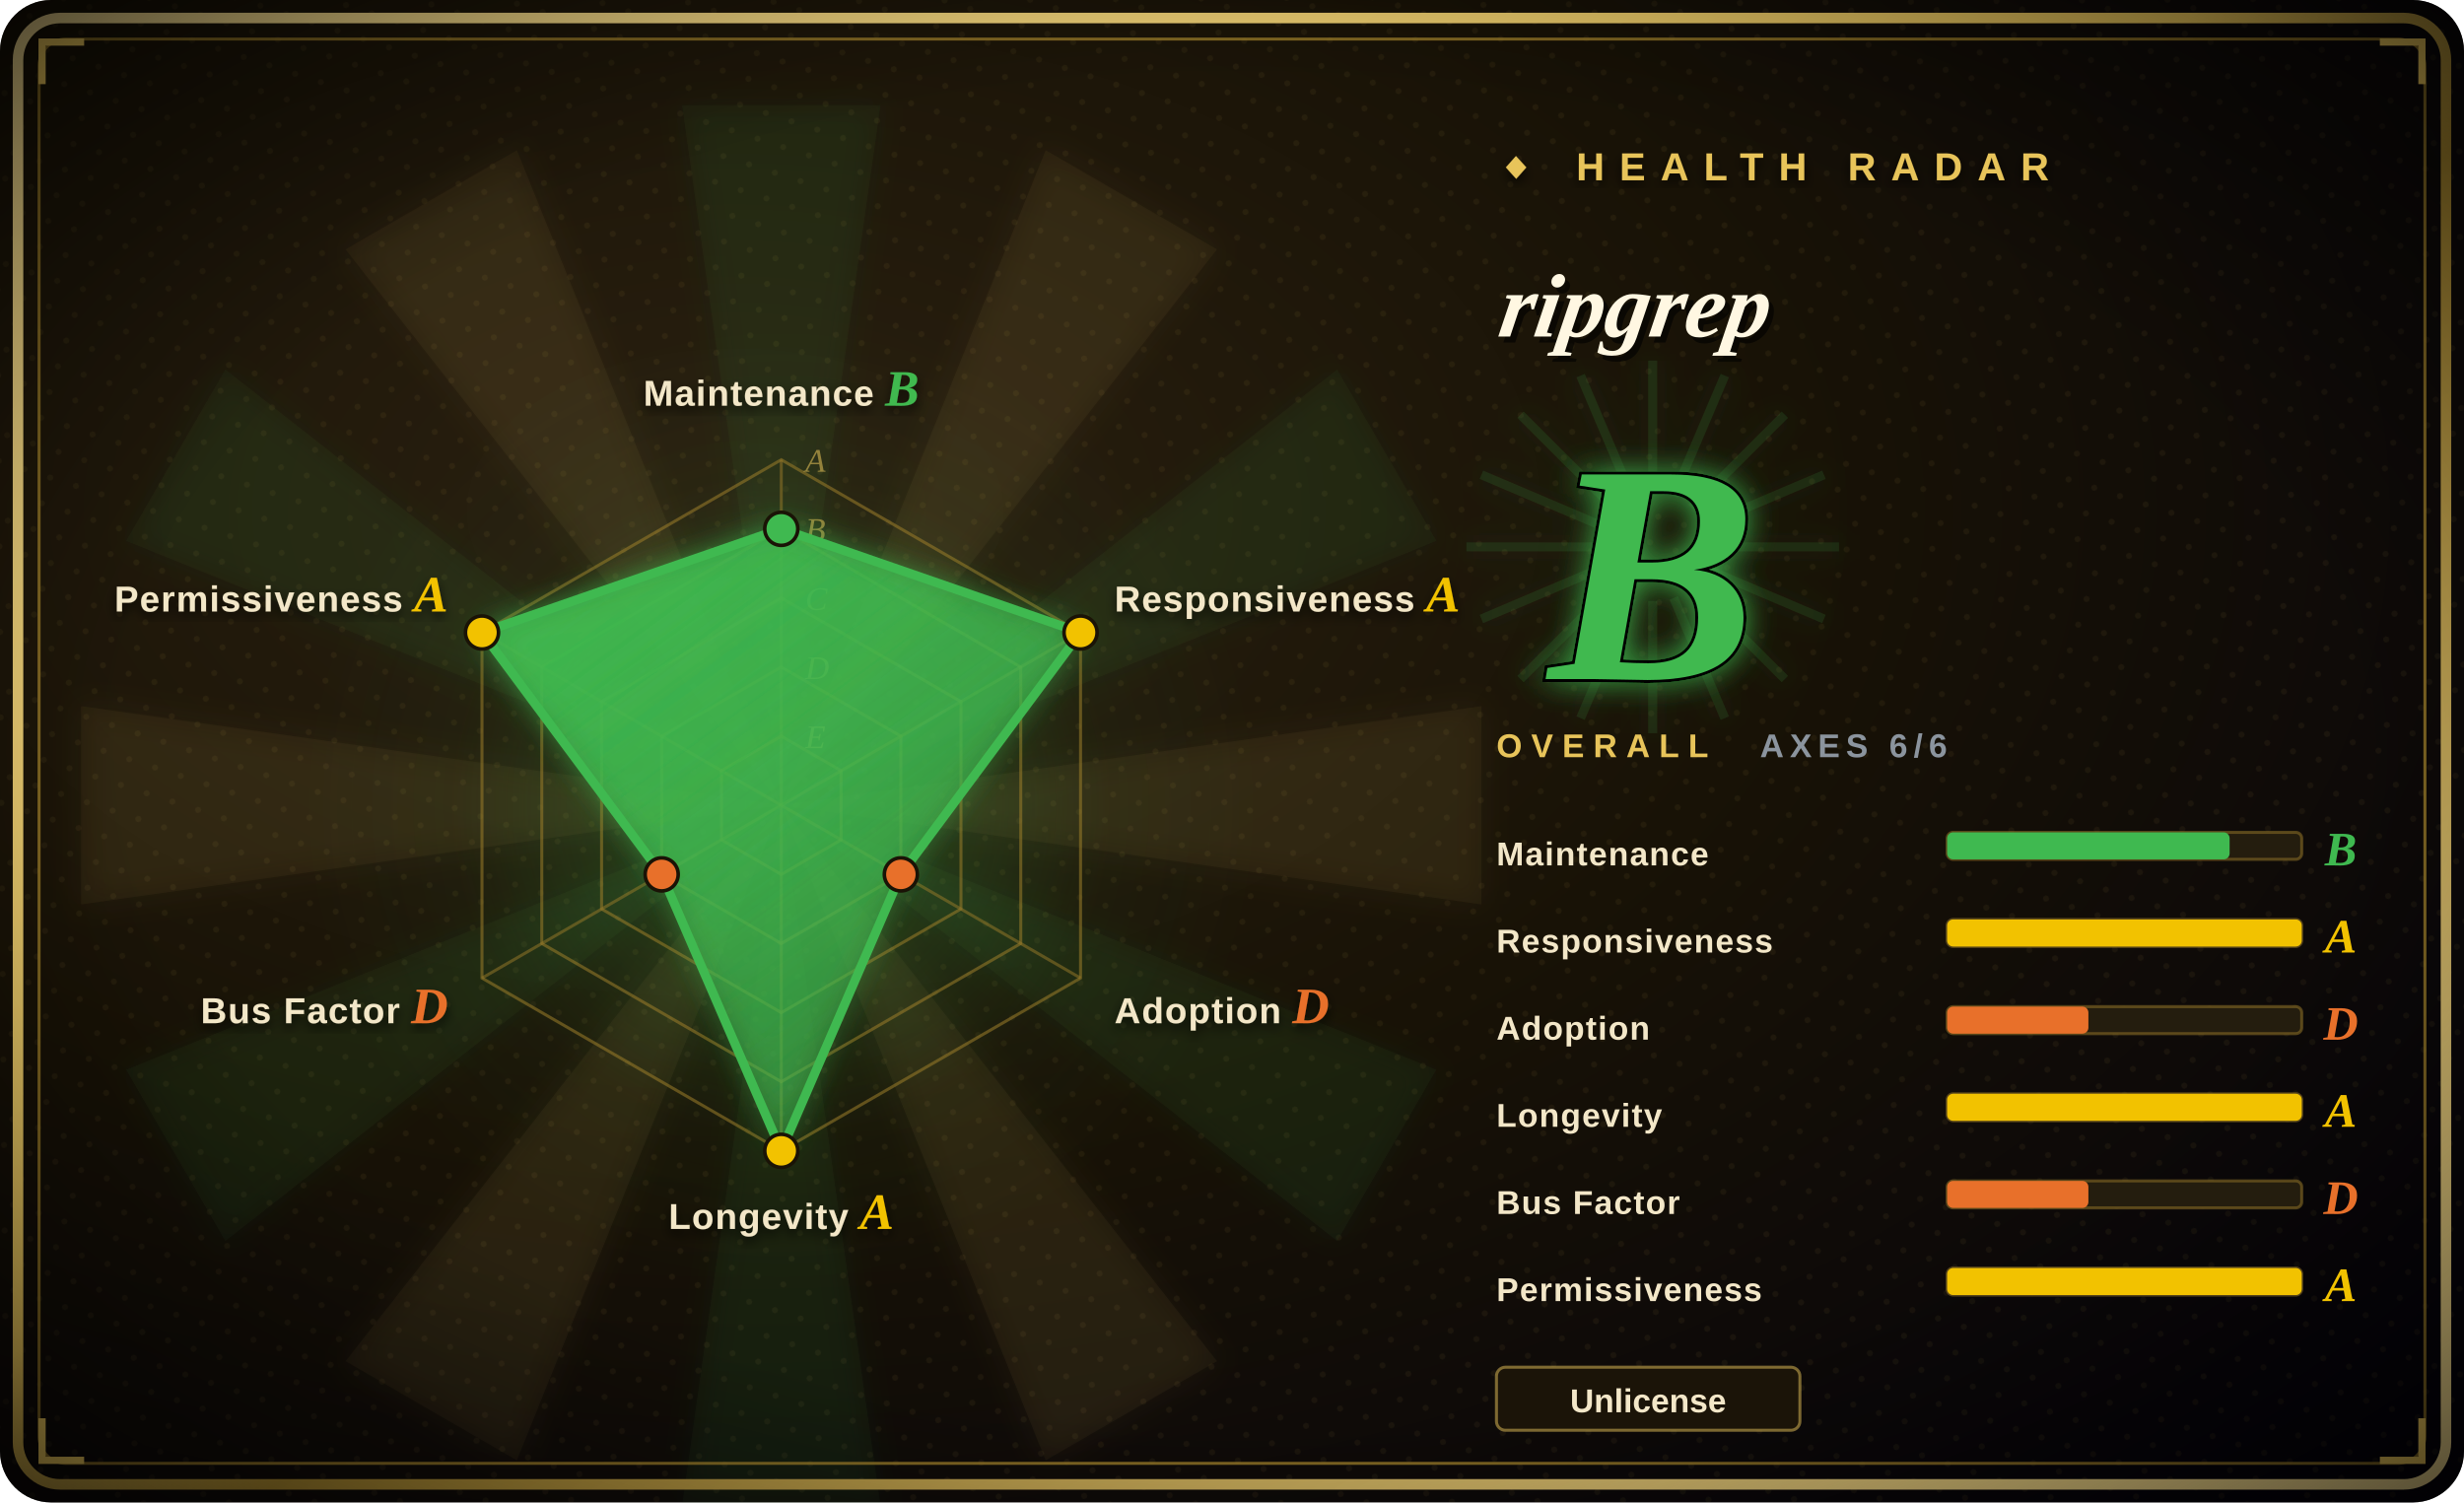
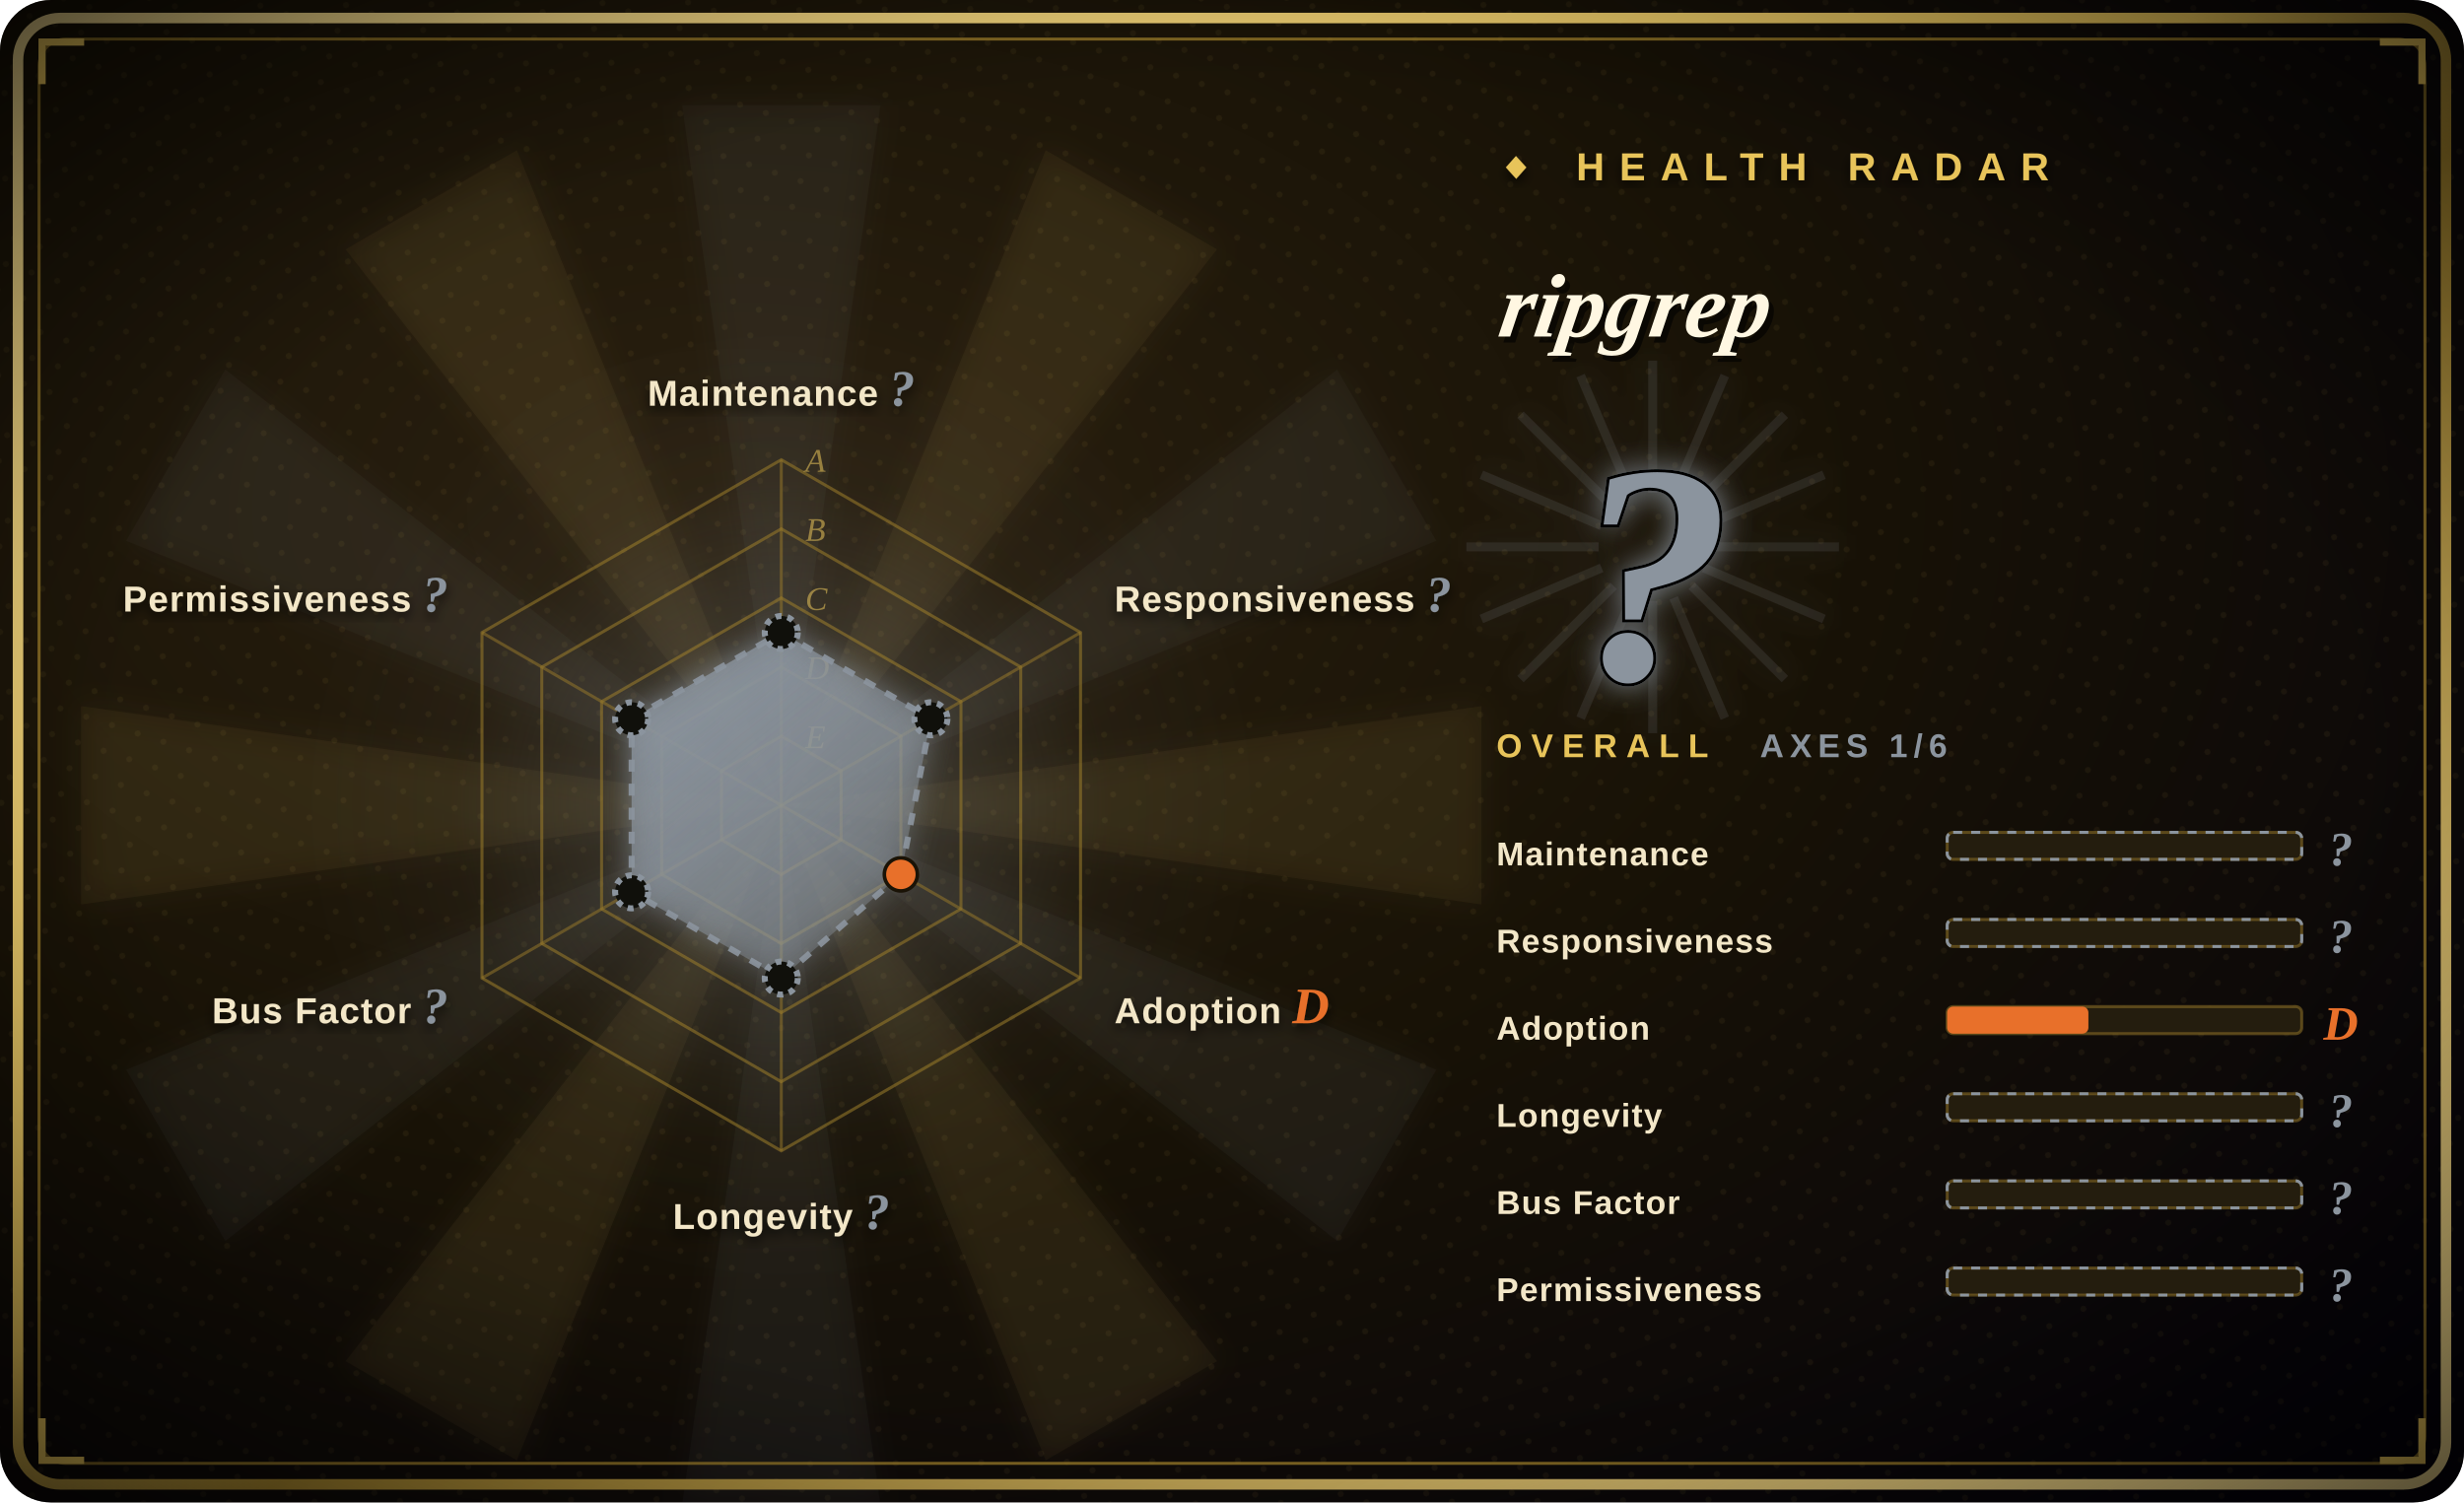
<svg xmlns="http://www.w3.org/2000/svg" width="820" height="500" viewBox="0 0 820 500">
  <defs>
    <radialGradient id="bg" cx="30%" cy="34%" r="90%">
      <stop offset="0%" stop-color="#2a2010" />
      <stop offset="48%" stop-color="#181206" />
      <stop offset="100%" stop-color="#05030a" />
    </radialGradient>
    <radialGradient id="vig" cx="50%" cy="50%" r="72%">
      <stop offset="62%" stop-color="#000000" stop-opacity="0" />
      <stop offset="100%" stop-color="#000000" stop-opacity="0.72" />
    </radialGradient>
    <linearGradient id="frame" x1="0" y1="0" x2="1" y2="1">
      <stop offset="0%" stop-color="#f6dd92" />
      <stop offset="45%" stop-color="#E8C45A" />
      <stop offset="55%" stop-color="#9c7d2a" />
      <stop offset="100%" stop-color="#f6dd92" />
    </linearGradient>
    <linearGradient id="poly" x1="0" y1="0" x2="0.7" y2="1">
-       <stop offset="0%" stop-color="#3FB950" stop-opacity="0.92" />
-       <stop offset="100%" stop-color="#3FB950" stop-opacity="0.34" />
+       <stop offset="0%" stop-color="#8B949E" stop-opacity="0.92" />
+       <stop offset="100%" stop-color="#8B949E" stop-opacity="0.34" />
    </linearGradient>
    <radialGradient id="halo" cx="50%" cy="50%" r="50%">
-       <stop offset="0%" stop-color="#3FB950" stop-opacity="0.34" />
-       <stop offset="68%" stop-color="#3FB950" stop-opacity="0.04" />
-       <stop offset="100%" stop-color="#3FB950" stop-opacity="0" />
+       <stop offset="0%" stop-color="#8B949E" stop-opacity="0.34" />
+       <stop offset="68%" stop-color="#8B949E" stop-opacity="0.04" />
+       <stop offset="100%" stop-color="#8B949E" stop-opacity="0" />
    </radialGradient>
    <filter id="glow" x="-60%" y="-60%" width="220%" height="220%">
      <feGaussianBlur stdDeviation="5" result="b" />
      <feMerge>
        <feMergeNode in="b" />
        <feMergeNode in="SourceGraphic" />
      </feMerge>
    </filter>
    <filter id="soft" x="-30%" y="-30%" width="160%" height="160%">
      <feDropShadow dx="0" dy="2" stdDeviation="2" flood-color="#000" flood-opacity="0.7" />
    </filter>
    <pattern id="halftone" width="9" height="9" patternUnits="userSpaceOnUse" patternTransform="rotate(18)">
      <circle cx="2" cy="2" r="1" fill="#E8C45A" fill-opacity="0.06" />
    </pattern>
  </defs>
  <rect width="820" height="500" rx="17" fill="url(#bg)" />
  <rect width="820" height="500" rx="17" fill="url(#halftone)" />
  <g opacity="0.5" filter="url(#glow)">
    <path d="M260,268 L493,235 L493,301 Z" fill="#E8C45A" fill-opacity="0.10" />
-     <path d="M260,268 L478,356 L445,413 Z" fill="#3FB950" fill-opacity="0.10" />
+     <path d="M260,268 L478,356 L445,413 Z" fill="#8B949E" fill-opacity="0.10" />
    <path d="M260,268 L405,453 L348,486 Z" fill="#E8C45A" fill-opacity="0.10" />
-     <path d="M260,268 L293,501 L227,501 Z" fill="#3FB950" fill-opacity="0.10" />
+     <path d="M260,268 L293,501 L227,501 Z" fill="#8B949E" fill-opacity="0.10" />
    <path d="M260,268 L172,486 L115,453 Z" fill="#E8C45A" fill-opacity="0.10" />
-     <path d="M260,268 L75,413 L42,356 Z" fill="#3FB950" fill-opacity="0.10" />
+     <path d="M260,268 L75,413 L42,356 Z" fill="#8B949E" fill-opacity="0.10" />
    <path d="M260,268 L27,301 L27,235 Z" fill="#E8C45A" fill-opacity="0.10" />
-     <path d="M260,268 L42,180 L75,123 Z" fill="#3FB950" fill-opacity="0.10" />
+     <path d="M260,268 L42,180 L75,123 Z" fill="#8B949E" fill-opacity="0.10" />
    <path d="M260,268 L115,83 L172,50 Z" fill="#E8C45A" fill-opacity="0.10" />
-     <path d="M260,268 L227,35 L293,35 Z" fill="#3FB950" fill-opacity="0.10" />
+     <path d="M260,268 L227,35 L293,35 Z" fill="#8B949E" fill-opacity="0.10" />
    <path d="M260,268 L348,50 L405,83 Z" fill="#E8C45A" fill-opacity="0.10" />
-     <path d="M260,268 L445,123 L478,180 Z" fill="#3FB950" fill-opacity="0.10" />
+     <path d="M260,268 L445,123 L478,180 Z" fill="#8B949E" fill-opacity="0.10" />
  </g>
  <circle cx="260" cy="268" r="161" fill="url(#halo)" />
  <rect x="6" y="6" width="808" height="488" rx="14" fill="none" stroke="url(#frame)" stroke-width="3.5" />
  <rect x="13" y="13" width="794" height="474" rx="9" fill="none" stroke="#9c7d2a" stroke-width="1" stroke-opacity="0.8" />
  <path d="M14,28 L14,14 L28,14" fill="none" stroke="#E8C45A" stroke-width="2.4" />
  <path d="M806,28 L806,14 L792,14" fill="none" stroke="#E8C45A" stroke-width="2.4" />
  <path d="M14,472 L14,486 L28,486" fill="none" stroke="#E8C45A" stroke-width="2.4" />
  <path d="M806,472 L806,486 L792,486" fill="none" stroke="#E8C45A" stroke-width="2.4" />
  <rect width="820" height="500" rx="17" fill="url(#vig)" />
  <polygon points="260.0,153.0 359.6,210.5 359.6,325.5 260.0,383.0 160.4,325.5 160.4,210.5" fill="none" stroke="#9c7d2a" stroke-opacity="0.55" stroke-width="1" />
  <polygon points="260.0,176.0 339.7,222.0 339.7,314.0 260.0,360.0 180.3,314.0 180.3,222.0" fill="none" stroke="#9c7d2a" stroke-opacity="0.55" stroke-width="1" />
  <polygon points="260.0,199.0 319.8,233.5 319.8,302.5 260.0,337.0 200.2,302.5 200.2,233.5" fill="none" stroke="#9c7d2a" stroke-opacity="0.55" stroke-width="1" />
  <polygon points="260.0,222.0 299.8,245.0 299.8,291.0 260.0,314.0 220.2,291.0 220.2,245.0" fill="none" stroke="#9c7d2a" stroke-opacity="0.55" stroke-width="1" />
  <polygon points="260.0,245.0 279.9,256.5 279.9,279.5 260.0,291.0 240.1,279.5 240.1,256.5" fill="none" stroke="#9c7d2a" stroke-opacity="0.55" stroke-width="1" />
  <line x1="260" y1="268" x2="260.0" y2="153.0" stroke="#9c7d2a" stroke-opacity="0.5" stroke-width="1" />
  <line x1="260" y1="268" x2="359.6" y2="210.5" stroke="#9c7d2a" stroke-opacity="0.5" stroke-width="1" />
  <line x1="260" y1="268" x2="359.6" y2="325.5" stroke="#9c7d2a" stroke-opacity="0.5" stroke-width="1" />
  <line x1="260" y1="268" x2="260.0" y2="383.0" stroke="#9c7d2a" stroke-opacity="0.5" stroke-width="1" />
  <line x1="260" y1="268" x2="160.4" y2="325.5" stroke="#9c7d2a" stroke-opacity="0.5" stroke-width="1" />
  <line x1="260" y1="268" x2="160.4" y2="210.5" stroke="#9c7d2a" stroke-opacity="0.5" stroke-width="1" />
  <text x="268" y="157.0" font-size="11" font-style="italic" fill="#E8C45A" fill-opacity="0.55" font-family="'Georgia','Times New Roman',serif">A</text>
  <text x="268" y="180.0" font-size="11" font-style="italic" fill="#E8C45A" fill-opacity="0.55" font-family="'Georgia','Times New Roman',serif">B</text>
  <text x="268" y="203.0" font-size="11" font-style="italic" fill="#E8C45A" fill-opacity="0.55" font-family="'Georgia','Times New Roman',serif">C</text>
  <text x="268" y="226.0" font-size="11" font-style="italic" fill="#E8C45A" fill-opacity="0.55" font-family="'Georgia','Times New Roman',serif">D</text>
  <text x="268" y="249.0" font-size="11" font-style="italic" fill="#E8C45A" fill-opacity="0.55" font-family="'Georgia','Times New Roman',serif">E</text>
-   <polygon points="260.0,176.0 359.6,210.5 299.8,291.0 260.0,383.0 220.2,291.0 160.4,210.5" fill="url(#poly)" filter="url(#glow)" />
-   <line x1="260.0" y1="176.0" x2="359.6" y2="210.5" stroke="#3FB950" stroke-width="3" />
-   <line x1="359.6" y1="210.5" x2="299.8" y2="291.0" stroke="#3FB950" stroke-width="3" />
-   <line x1="299.8" y1="291.0" x2="260.0" y2="383.0" stroke="#3FB950" stroke-width="3" />
-   <line x1="260.0" y1="383.0" x2="220.2" y2="291.0" stroke="#3FB950" stroke-width="3" />
-   <line x1="220.2" y1="291.0" x2="160.4" y2="210.5" stroke="#3FB950" stroke-width="3" />
-   <line x1="160.4" y1="210.5" x2="260.0" y2="176.0" stroke="#3FB950" stroke-width="3" />
-   <circle cx="260.0" cy="176.0" r="5.5" fill="#3FB950" stroke="#1a1306" stroke-width="1.2" />
-   <circle cx="359.6" cy="210.5" r="5.5" fill="#F2C200" stroke="#1a1306" stroke-width="1.2" />
+   <polygon points="260.0,210.5 309.8,239.2 299.8,291.0 260.0,325.5 210.2,296.8 210.2,239.2" fill="url(#poly)" filter="url(#glow)" />
+   <line x1="260.0" y1="210.5" x2="309.8" y2="239.2" stroke="#8B949E" stroke-width="2" stroke-dasharray="4 4" stroke-opacity="0.92" />
+   <line x1="309.8" y1="239.2" x2="299.8" y2="291.0" stroke="#8B949E" stroke-width="2" stroke-dasharray="4 4" stroke-opacity="0.92" />
+   <line x1="299.8" y1="291.0" x2="260.0" y2="325.5" stroke="#8B949E" stroke-width="2" stroke-dasharray="4 4" stroke-opacity="0.92" />
+   <line x1="260.0" y1="325.5" x2="210.2" y2="296.8" stroke="#8B949E" stroke-width="2" stroke-dasharray="4 4" stroke-opacity="0.92" />
+   <line x1="210.2" y1="296.8" x2="210.2" y2="239.2" stroke="#8B949E" stroke-width="2" stroke-dasharray="4 4" stroke-opacity="0.92" />
+   <line x1="210.2" y1="239.2" x2="260.0" y2="210.5" stroke="#8B949E" stroke-width="2" stroke-dasharray="4 4" stroke-opacity="0.92" />
+   <circle cx="260.0" cy="210.5" r="5.5" fill="#10100b" stroke="#8B949E" stroke-width="2" stroke-dasharray="2 2" />
+   <circle cx="309.8" cy="239.2" r="5.5" fill="#10100b" stroke="#8B949E" stroke-width="2" stroke-dasharray="2 2" />
  <circle cx="299.8" cy="291.0" r="5.5" fill="#E8702A" stroke="#1a1306" stroke-width="1.2" />
-   <circle cx="260.0" cy="383.0" r="5.5" fill="#F2C200" stroke="#1a1306" stroke-width="1.2" />
-   <circle cx="220.2" cy="291.0" r="5.5" fill="#E8702A" stroke="#1a1306" stroke-width="1.2" />
-   <circle cx="160.4" cy="210.5" r="5.5" fill="#F2C200" stroke="#1a1306" stroke-width="1.2" />
-   <text x="260.0" y="135.0" font-size="12" font-weight="900" fill="#f3e7c8" text-anchor="middle" font-family="'Arial Black','Helvetica Neue',Arial,sans-serif" letter-spacing="0.4" filter="url(#soft)">Maintenance <tspan fill="#3FB950" font-family="'Georgia','Times New Roman',serif" font-style="italic" font-size="17">B</tspan>
+   <circle cx="260.0" cy="325.5" r="5.5" fill="#10100b" stroke="#8B949E" stroke-width="2" stroke-dasharray="2 2" />
+   <circle cx="210.2" cy="296.8" r="5.5" fill="#10100b" stroke="#8B949E" stroke-width="2" stroke-dasharray="2 2" />
+   <circle cx="210.2" cy="239.2" r="5.5" fill="#10100b" stroke="#8B949E" stroke-width="2" stroke-dasharray="2 2" />
+   <text x="260.0" y="135.0" font-size="12" font-weight="900" fill="#f3e7c8" text-anchor="middle" font-family="'Arial Black','Helvetica Neue',Arial,sans-serif" letter-spacing="0.4" filter="url(#soft)">Maintenance <tspan fill="#8B949E" font-family="'Georgia','Times New Roman',serif" font-style="italic" font-size="17">?</tspan>
  </text>
-   <text x="370.9" y="203.5" font-size="12" font-weight="900" fill="#f3e7c8" text-anchor="start" font-family="'Arial Black','Helvetica Neue',Arial,sans-serif" letter-spacing="0.4" filter="url(#soft)">Responsiveness <tspan fill="#F2C200" font-family="'Georgia','Times New Roman',serif" font-style="italic" font-size="17">A</tspan>
+   <text x="370.9" y="203.5" font-size="12" font-weight="900" fill="#f3e7c8" text-anchor="start" font-family="'Arial Black','Helvetica Neue',Arial,sans-serif" letter-spacing="0.4" filter="url(#soft)">Responsiveness <tspan fill="#8B949E" font-family="'Georgia','Times New Roman',serif" font-style="italic" font-size="17">?</tspan>
  </text>
  <text x="370.9" y="340.5" font-size="12" font-weight="900" fill="#f3e7c8" text-anchor="start" font-family="'Arial Black','Helvetica Neue',Arial,sans-serif" letter-spacing="0.4" filter="url(#soft)">Adoption <tspan fill="#E8702A" font-family="'Georgia','Times New Roman',serif" font-style="italic" font-size="17">D</tspan>
  </text>
-   <text x="260.0" y="409.0" font-size="12" font-weight="900" fill="#f3e7c8" text-anchor="middle" font-family="'Arial Black','Helvetica Neue',Arial,sans-serif" letter-spacing="0.4" filter="url(#soft)">Longevity <tspan fill="#F2C200" font-family="'Georgia','Times New Roman',serif" font-style="italic" font-size="17">A</tspan>
+   <text x="260.0" y="409.0" font-size="12" font-weight="900" fill="#f3e7c8" text-anchor="middle" font-family="'Arial Black','Helvetica Neue',Arial,sans-serif" letter-spacing="0.4" filter="url(#soft)">Longevity <tspan fill="#8B949E" font-family="'Georgia','Times New Roman',serif" font-style="italic" font-size="17">?</tspan>
  </text>
-   <text x="149.1" y="340.5" font-size="12" font-weight="900" fill="#f3e7c8" text-anchor="end" font-family="'Arial Black','Helvetica Neue',Arial,sans-serif" letter-spacing="0.4" filter="url(#soft)">Bus Factor <tspan fill="#E8702A" font-family="'Georgia','Times New Roman',serif" font-style="italic" font-size="17">D</tspan>
+   <text x="149.1" y="340.5" font-size="12" font-weight="900" fill="#f3e7c8" text-anchor="end" font-family="'Arial Black','Helvetica Neue',Arial,sans-serif" letter-spacing="0.4" filter="url(#soft)">Bus Factor <tspan fill="#8B949E" font-family="'Georgia','Times New Roman',serif" font-style="italic" font-size="17">?</tspan>
  </text>
-   <text x="149.1" y="203.5" font-size="12" font-weight="900" fill="#f3e7c8" text-anchor="end" font-family="'Arial Black','Helvetica Neue',Arial,sans-serif" letter-spacing="0.4" filter="url(#soft)">Permissiveness <tspan fill="#F2C200" font-family="'Georgia','Times New Roman',serif" font-style="italic" font-size="17">A</tspan>
+   <text x="149.1" y="203.5" font-size="12" font-weight="900" fill="#f3e7c8" text-anchor="end" font-family="'Arial Black','Helvetica Neue',Arial,sans-serif" letter-spacing="0.4" filter="url(#soft)">Permissiveness <tspan fill="#8B949E" font-family="'Georgia','Times New Roman',serif" font-style="italic" font-size="17">?</tspan>
  </text>
  <text x="498" y="60" font-size="13" letter-spacing="5" fill="#E8C45A" font-weight="900" font-family="'Arial Black','Helvetica Neue',Arial,sans-serif" filter="url(#soft)">◆ HEALTH RADAR</text>
  <g transform="translate(498,112) skewX(-9)">
    <text x="2" y="2" font-size="30" font-weight="900" font-style="italic" fill="#000" fill-opacity="0.6" font-family="'Georgia','Times New Roman',serif">ripgrep</text>
    <text x="0" y="0" font-size="30" font-weight="900" font-style="italic" fill="#fff7e2" font-family="'Georgia','Times New Roman',serif">ripgrep</text>
  </g>
  <line x1="498" y1="124" x2="648" y2="124" stroke="url(#frame)" stroke-width="2" />
  <g opacity="0.85" filter="url(#glow)">
-     <line x1="568" y1="182" x2="612" y2="182" stroke="#3FB950" stroke-opacity="0.16" stroke-width="3" />
-     <line x1="567" y1="189" x2="607" y2="206" stroke="#3FB950" stroke-opacity="0.16" stroke-width="3" />
-     <line x1="563" y1="195" x2="594" y2="226" stroke="#3FB950" stroke-opacity="0.16" stroke-width="3" />
-     <line x1="557" y1="199" x2="574" y2="239" stroke="#3FB950" stroke-opacity="0.16" stroke-width="3" />
-     <line x1="550" y1="200" x2="550" y2="244" stroke="#3FB950" stroke-opacity="0.16" stroke-width="3" />
-     <line x1="543" y1="199" x2="526" y2="239" stroke="#3FB950" stroke-opacity="0.16" stroke-width="3" />
-     <line x1="537" y1="195" x2="506" y2="226" stroke="#3FB950" stroke-opacity="0.16" stroke-width="3" />
-     <line x1="533" y1="189" x2="493" y2="206" stroke="#3FB950" stroke-opacity="0.16" stroke-width="3" />
-     <line x1="532" y1="182" x2="488" y2="182" stroke="#3FB950" stroke-opacity="0.16" stroke-width="3" />
-     <line x1="533" y1="175" x2="493" y2="158" stroke="#3FB950" stroke-opacity="0.16" stroke-width="3" />
-     <line x1="537" y1="169" x2="506" y2="138" stroke="#3FB950" stroke-opacity="0.16" stroke-width="3" />
-     <line x1="543" y1="165" x2="526" y2="125" stroke="#3FB950" stroke-opacity="0.16" stroke-width="3" />
-     <line x1="550" y1="164" x2="550" y2="120" stroke="#3FB950" stroke-opacity="0.16" stroke-width="3" />
-     <line x1="557" y1="165" x2="574" y2="125" stroke="#3FB950" stroke-opacity="0.16" stroke-width="3" />
-     <line x1="563" y1="169" x2="594" y2="138" stroke="#3FB950" stroke-opacity="0.16" stroke-width="3" />
-     <line x1="567" y1="175" x2="607" y2="158" stroke="#3FB950" stroke-opacity="0.16" stroke-width="3" />
+     <line x1="568" y1="182" x2="612" y2="182" stroke="#8B949E" stroke-opacity="0.16" stroke-width="3" />
+     <line x1="567" y1="189" x2="607" y2="206" stroke="#8B949E" stroke-opacity="0.16" stroke-width="3" />
+     <line x1="563" y1="195" x2="594" y2="226" stroke="#8B949E" stroke-opacity="0.16" stroke-width="3" />
+     <line x1="557" y1="199" x2="574" y2="239" stroke="#8B949E" stroke-opacity="0.16" stroke-width="3" />
+     <line x1="550" y1="200" x2="550" y2="244" stroke="#8B949E" stroke-opacity="0.16" stroke-width="3" />
+     <line x1="543" y1="199" x2="526" y2="239" stroke="#8B949E" stroke-opacity="0.16" stroke-width="3" />
+     <line x1="537" y1="195" x2="506" y2="226" stroke="#8B949E" stroke-opacity="0.16" stroke-width="3" />
+     <line x1="533" y1="189" x2="493" y2="206" stroke="#8B949E" stroke-opacity="0.16" stroke-width="3" />
+     <line x1="532" y1="182" x2="488" y2="182" stroke="#8B949E" stroke-opacity="0.16" stroke-width="3" />
+     <line x1="533" y1="175" x2="493" y2="158" stroke="#8B949E" stroke-opacity="0.16" stroke-width="3" />
+     <line x1="537" y1="169" x2="506" y2="138" stroke="#8B949E" stroke-opacity="0.16" stroke-width="3" />
+     <line x1="543" y1="165" x2="526" y2="125" stroke="#8B949E" stroke-opacity="0.16" stroke-width="3" />
+     <line x1="550" y1="164" x2="550" y2="120" stroke="#8B949E" stroke-opacity="0.16" stroke-width="3" />
+     <line x1="557" y1="165" x2="574" y2="125" stroke="#8B949E" stroke-opacity="0.16" stroke-width="3" />
+     <line x1="563" y1="169" x2="594" y2="138" stroke="#8B949E" stroke-opacity="0.16" stroke-width="3" />
+     <line x1="567" y1="175" x2="607" y2="158" stroke="#8B949E" stroke-opacity="0.16" stroke-width="3" />
  </g>
-   <text x="550" y="226" font-size="104" font-weight="900" font-style="italic" text-anchor="middle" fill="#3FB950" stroke="#000" stroke-width="2" paint-order="stroke" font-family="'Georgia','Times New Roman',serif" filter="url(#glow)">B</text>
+   <text x="550" y="226" font-size="104" font-weight="900" font-style="italic" text-anchor="middle" fill="#8B949E" stroke="#000" stroke-width="2" paint-order="stroke" font-family="'Georgia','Times New Roman',serif" filter="url(#glow)">?</text>
  <text x="498" y="252" font-size="11" letter-spacing="3" fill="#E8C45A" font-family="'Arial Black','Helvetica Neue',Arial,sans-serif" font-weight="900">OVERALL</text>
-   <text x="648" y="252" font-size="11" letter-spacing="2" fill="#8B949E" font-family="'Arial Black','Helvetica Neue',Arial,sans-serif" font-weight="900" text-anchor="end">AXES 6/6</text>
+   <text x="648" y="252" font-size="11" letter-spacing="2" fill="#8B949E" font-family="'Arial Black','Helvetica Neue',Arial,sans-serif" font-weight="900" text-anchor="end">AXES 1/6</text>
  <text x="498" y="288" font-size="11" font-weight="900" fill="#f3e7c8" font-family="'Arial Black','Helvetica Neue',Arial,sans-serif" letter-spacing="0.4">Maintenance</text>
  <rect x="648" y="277" width="118" height="9" rx="2" fill="#241d0e" stroke="#9c7d2a" stroke-opacity="0.5" />
-   <rect x="648" y="277" width="94" height="9" rx="2" fill="#3FB950" />
-   <text x="779" y="288" font-size="16" font-weight="900" font-style="italic" fill="#3FB950" font-family="'Georgia','Times New Roman',serif" text-anchor="middle">B</text>
+   <rect x="648" y="277" width="118" height="9" rx="2" fill="none" stroke="#8B949E" stroke-dasharray="3 3" />
+   <text x="779" y="288" font-size="16" font-weight="900" font-style="italic" fill="#8B949E" font-family="'Georgia','Times New Roman',serif" text-anchor="middle">?</text>
  <text x="498" y="317" font-size="11" font-weight="900" fill="#f3e7c8" font-family="'Arial Black','Helvetica Neue',Arial,sans-serif" letter-spacing="0.4">Responsiveness</text>
  <rect x="648" y="306" width="118" height="9" rx="2" fill="#241d0e" stroke="#9c7d2a" stroke-opacity="0.5" />
-   <rect x="648" y="306" width="118" height="9" rx="2" fill="#F2C200" />
-   <text x="779" y="317" font-size="16" font-weight="900" font-style="italic" fill="#F2C200" font-family="'Georgia','Times New Roman',serif" text-anchor="middle">A</text>
+   <rect x="648" y="306" width="118" height="9" rx="2" fill="none" stroke="#8B949E" stroke-dasharray="3 3" />
+   <text x="779" y="317" font-size="16" font-weight="900" font-style="italic" fill="#8B949E" font-family="'Georgia','Times New Roman',serif" text-anchor="middle">?</text>
  <text x="498" y="346" font-size="11" font-weight="900" fill="#f3e7c8" font-family="'Arial Black','Helvetica Neue',Arial,sans-serif" letter-spacing="0.4">Adoption</text>
  <rect x="648" y="335" width="118" height="9" rx="2" fill="#241d0e" stroke="#9c7d2a" stroke-opacity="0.5" />
  <rect x="648" y="335" width="47" height="9" rx="2" fill="#E8702A" />
  <text x="779" y="346" font-size="16" font-weight="900" font-style="italic" fill="#E8702A" font-family="'Georgia','Times New Roman',serif" text-anchor="middle">D</text>
  <text x="498" y="375" font-size="11" font-weight="900" fill="#f3e7c8" font-family="'Arial Black','Helvetica Neue',Arial,sans-serif" letter-spacing="0.4">Longevity</text>
  <rect x="648" y="364" width="118" height="9" rx="2" fill="#241d0e" stroke="#9c7d2a" stroke-opacity="0.5" />
-   <rect x="648" y="364" width="118" height="9" rx="2" fill="#F2C200" />
-   <text x="779" y="375" font-size="16" font-weight="900" font-style="italic" fill="#F2C200" font-family="'Georgia','Times New Roman',serif" text-anchor="middle">A</text>
+   <rect x="648" y="364" width="118" height="9" rx="2" fill="none" stroke="#8B949E" stroke-dasharray="3 3" />
+   <text x="779" y="375" font-size="16" font-weight="900" font-style="italic" fill="#8B949E" font-family="'Georgia','Times New Roman',serif" text-anchor="middle">?</text>
  <text x="498" y="404" font-size="11" font-weight="900" fill="#f3e7c8" font-family="'Arial Black','Helvetica Neue',Arial,sans-serif" letter-spacing="0.4">Bus Factor</text>
  <rect x="648" y="393" width="118" height="9" rx="2" fill="#241d0e" stroke="#9c7d2a" stroke-opacity="0.5" />
-   <rect x="648" y="393" width="47" height="9" rx="2" fill="#E8702A" />
-   <text x="779" y="404" font-size="16" font-weight="900" font-style="italic" fill="#E8702A" font-family="'Georgia','Times New Roman',serif" text-anchor="middle">D</text>
+   <rect x="648" y="393" width="118" height="9" rx="2" fill="none" stroke="#8B949E" stroke-dasharray="3 3" />
+   <text x="779" y="404" font-size="16" font-weight="900" font-style="italic" fill="#8B949E" font-family="'Georgia','Times New Roman',serif" text-anchor="middle">?</text>
  <text x="498" y="433" font-size="11" font-weight="900" fill="#f3e7c8" font-family="'Arial Black','Helvetica Neue',Arial,sans-serif" letter-spacing="0.4">Permissiveness</text>
  <rect x="648" y="422" width="118" height="9" rx="2" fill="#241d0e" stroke="#9c7d2a" stroke-opacity="0.5" />
-   <rect x="648" y="422" width="118" height="9" rx="2" fill="#F2C200" />
-   <text x="779" y="433" font-size="16" font-weight="900" font-style="italic" fill="#F2C200" font-family="'Georgia','Times New Roman',serif" text-anchor="middle">A</text>
-   <rect x="498" y="455" width="101" height="21" rx="3" fill="#1b1408" stroke="#E8C45A" stroke-opacity="0.5" />
-   <text x="548.5" y="470" font-size="11" font-weight="700" fill="#f3e7c8" text-anchor="middle" font-family="'Arial Black','Helvetica Neue',Arial,sans-serif">Unlicense</text>
+   <rect x="648" y="422" width="118" height="9" rx="2" fill="none" stroke="#8B949E" stroke-dasharray="3 3" />
+   <text x="779" y="433" font-size="16" font-weight="900" font-style="italic" fill="#8B949E" font-family="'Georgia','Times New Roman',serif" text-anchor="middle">?</text>
</svg>
